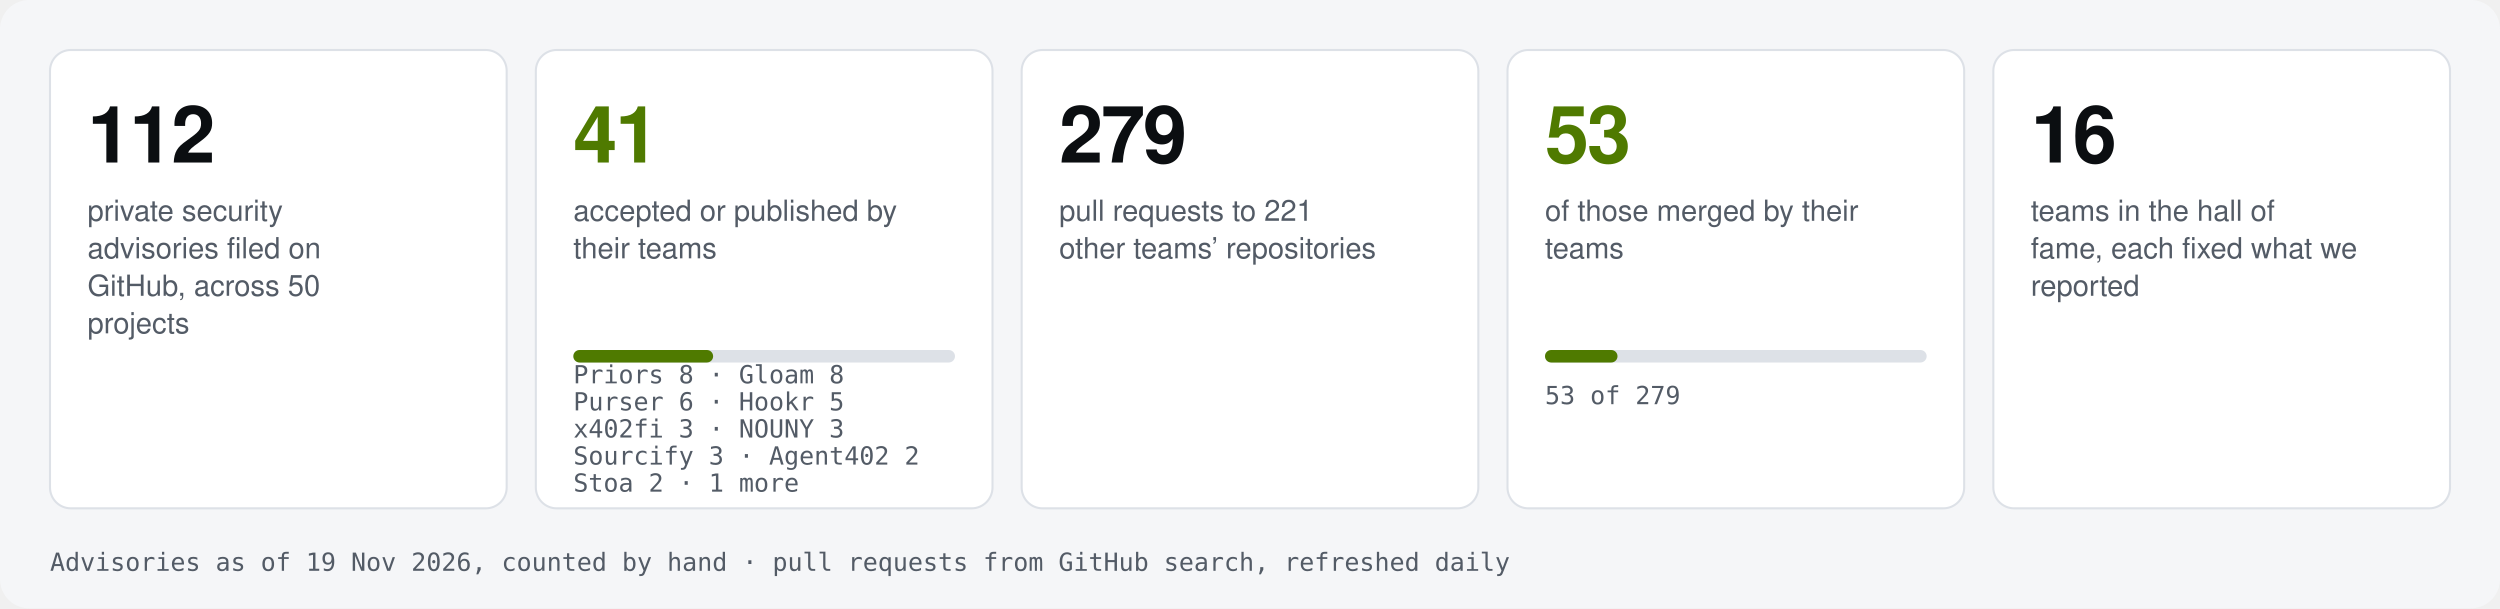
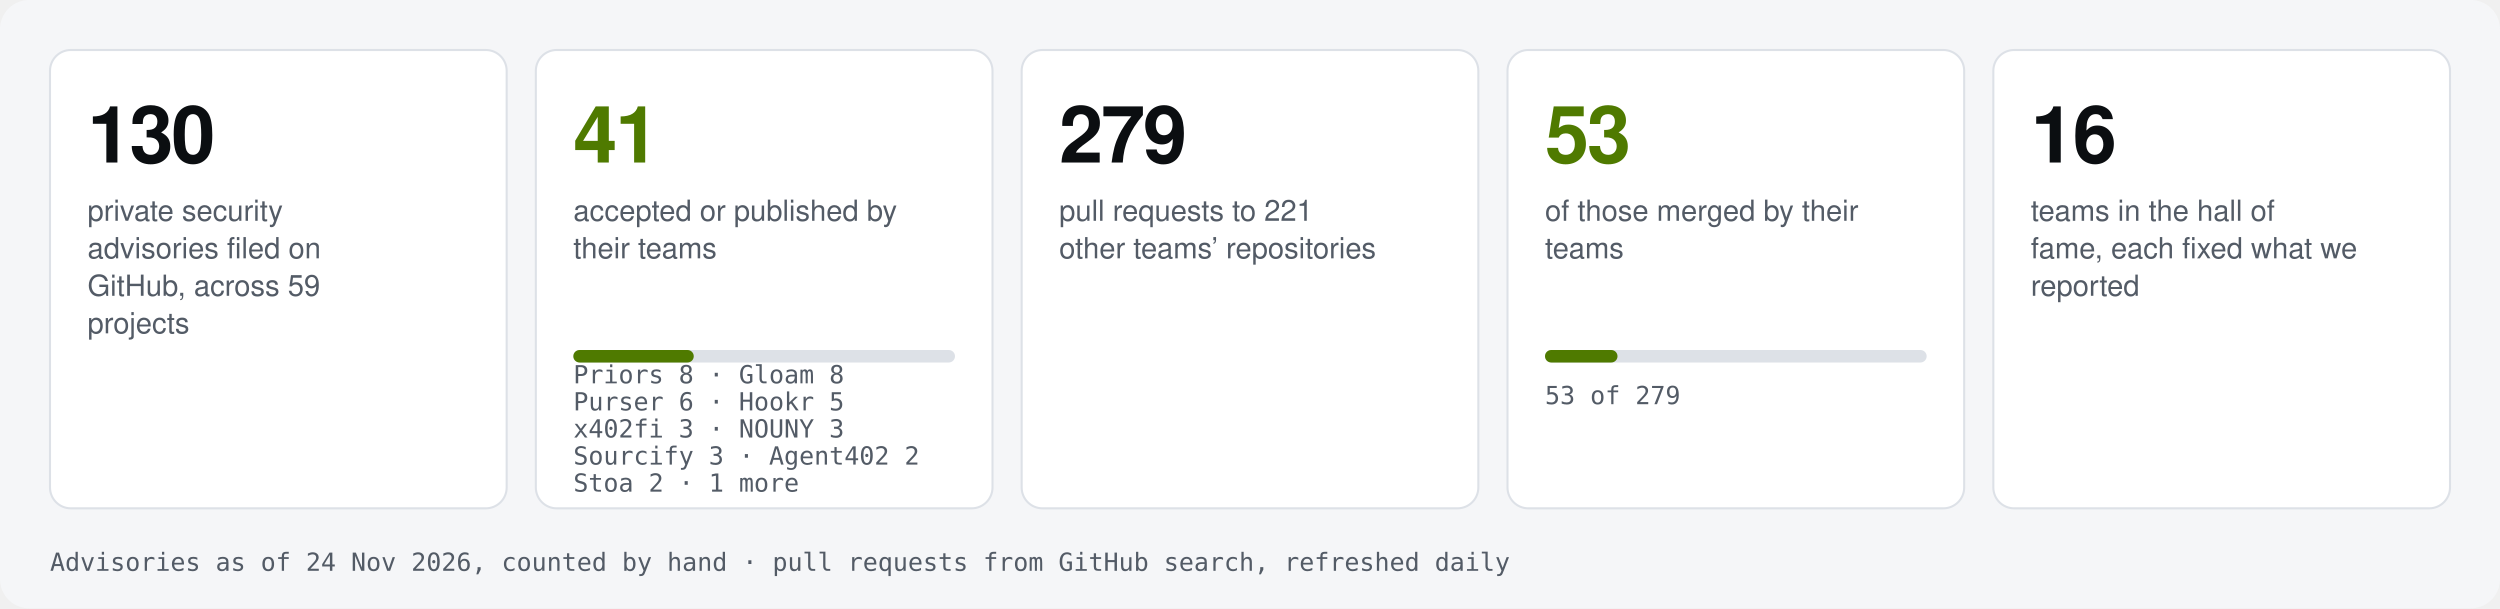
- <svg xmlns="http://www.w3.org/2000/svg" width="1200" height="292" viewBox="0 0 1200 292" role="img" aria-label="112 private security advisories filed on GitHub across 50 projects, 41 accepted or published; 279 pull requests to 221 other teams' repositories, 53 merged; 16 teams in the hall of fame">
+ <svg xmlns="http://www.w3.org/2000/svg" width="1200" height="292" viewBox="0 0 1200 292" role="img" aria-label="130 private security advisories filed on GitHub across 59 projects, 41 accepted or published; 279 pull requests to 221 other teams' repositories, 53 merged; 16 teams in the hall of fame">
  <style>.g{transform-box:fill-box;transform-origin:left;animation:grow 1.2s ease-out both}@keyframes grow{from{transform:scaleX(0)}}@media (prefers-reduced-motion: reduce){*{animation:none!important}}</style>
  <rect width="1200" height="292" rx="14" fill="#F5F6F8" />
  <g>
    <rect x="24.0" y="24" width="219.2" height="220" rx="10" fill="#FFFFFF" stroke="#DDE1E7" />
-     <text x="42.0" y="78" font-family="-apple-system,BlinkMacSystemFont,'Segoe UI',Helvetica,Arial,sans-serif" font-size="38" font-weight="700" letter-spacing="-1" fill="#0B0E11">112</text>
+     <text x="42.0" y="78" font-family="-apple-system,BlinkMacSystemFont,'Segoe UI',Helvetica,Arial,sans-serif" font-size="38" font-weight="700" letter-spacing="-1" fill="#0B0E11">130</text>
    <text x="42.0" y="106" text-anchor="start" font-family="-apple-system,BlinkMacSystemFont,'Segoe UI',Helvetica,Arial,sans-serif" font-size="14" font-weight="400" fill="#535B66">private security</text>
    <text x="42.0" y="124" text-anchor="start" font-family="-apple-system,BlinkMacSystemFont,'Segoe UI',Helvetica,Arial,sans-serif" font-size="14" font-weight="400" fill="#535B66">advisories filed on</text>
-     <text x="42.0" y="142" text-anchor="start" font-family="-apple-system,BlinkMacSystemFont,'Segoe UI',Helvetica,Arial,sans-serif" font-size="14" font-weight="400" fill="#535B66">GitHub, across 50</text>
+     <text x="42.0" y="142" text-anchor="start" font-family="-apple-system,BlinkMacSystemFont,'Segoe UI',Helvetica,Arial,sans-serif" font-size="14" font-weight="400" fill="#535B66">GitHub, across 59</text>
    <text x="42.0" y="160" text-anchor="start" font-family="-apple-system,BlinkMacSystemFont,'Segoe UI',Helvetica,Arial,sans-serif" font-size="14" font-weight="400" fill="#535B66">projects</text>
  </g>
  <g>
    <rect x="257.2" y="24" width="219.2" height="220" rx="10" fill="#FFFFFF" stroke="#DDE1E7" />
    <text x="275.2" y="78" font-family="-apple-system,BlinkMacSystemFont,'Segoe UI',Helvetica,Arial,sans-serif" font-size="38" font-weight="700" letter-spacing="-1" fill="#4F7A00">41</text>
    <text x="275.2" y="106" text-anchor="start" font-family="-apple-system,BlinkMacSystemFont,'Segoe UI',Helvetica,Arial,sans-serif" font-size="14" font-weight="400" fill="#535B66">accepted or published by</text>
    <text x="275.2" y="124" text-anchor="start" font-family="-apple-system,BlinkMacSystemFont,'Segoe UI',Helvetica,Arial,sans-serif" font-size="14" font-weight="400" fill="#535B66">their teams</text>
    <rect x="275.2" y="168" width="183.2" height="6" rx="3" fill="#DDE1E7" />
-     <rect class="g" style="animation-delay:0.35s" x="275.2" y="168" width="67.1" height="6" rx="3" fill="#4F7A00" />
+     <rect class="g" style="animation-delay:0.35s" x="275.2" y="168" width="57.8" height="6" rx="3" fill="#4F7A00" />
    <text x="275.2" y="184" font-family="ui-monospace,SFMono-Regular,'SF Mono',Menlo,Consolas,monospace" font-size="12" fill="#535B66">Priors 8 · Gloam 8</text>
    <text x="275.2" y="197" font-family="ui-monospace,SFMono-Regular,'SF Mono',Menlo,Consolas,monospace" font-size="12" fill="#535B66">Purser 6 · Hookr 5</text>
    <text x="275.2" y="210" font-family="ui-monospace,SFMono-Regular,'SF Mono',Menlo,Consolas,monospace" font-size="12" fill="#535B66">x402fi 3 · NOUNY 3</text>
    <text x="275.2" y="223" font-family="ui-monospace,SFMono-Regular,'SF Mono',Menlo,Consolas,monospace" font-size="12" fill="#535B66">Sourcify 3 · Agent402 2</text>
    <text x="275.2" y="236" font-family="ui-monospace,SFMono-Regular,'SF Mono',Menlo,Consolas,monospace" font-size="12" fill="#535B66">Stoa 2 · 1 more</text>
  </g>
  <g>
    <rect x="490.4" y="24" width="219.2" height="220" rx="10" fill="#FFFFFF" stroke="#DDE1E7" />
    <text x="508.4" y="78" font-family="-apple-system,BlinkMacSystemFont,'Segoe UI',Helvetica,Arial,sans-serif" font-size="38" font-weight="700" letter-spacing="-1" fill="#0B0E11">279</text>
    <text x="508.4" y="106" text-anchor="start" font-family="-apple-system,BlinkMacSystemFont,'Segoe UI',Helvetica,Arial,sans-serif" font-size="14" font-weight="400" fill="#535B66">pull requests to 221</text>
    <text x="508.4" y="124" text-anchor="start" font-family="-apple-system,BlinkMacSystemFont,'Segoe UI',Helvetica,Arial,sans-serif" font-size="14" font-weight="400" fill="#535B66">other teams’ repositories</text>
  </g>
  <g>
    <rect x="723.6" y="24" width="219.2" height="220" rx="10" fill="#FFFFFF" stroke="#DDE1E7" />
    <text x="741.6" y="78" font-family="-apple-system,BlinkMacSystemFont,'Segoe UI',Helvetica,Arial,sans-serif" font-size="38" font-weight="700" letter-spacing="-1" fill="#4F7A00">53</text>
    <text x="741.6" y="106" text-anchor="start" font-family="-apple-system,BlinkMacSystemFont,'Segoe UI',Helvetica,Arial,sans-serif" font-size="14" font-weight="400" fill="#535B66">of those merged by their</text>
    <text x="741.6" y="124" text-anchor="start" font-family="-apple-system,BlinkMacSystemFont,'Segoe UI',Helvetica,Arial,sans-serif" font-size="14" font-weight="400" fill="#535B66">teams</text>
    <rect x="741.6" y="168" width="183.2" height="6" rx="3" fill="#DDE1E7" />
    <rect class="g" style="animation-delay:0.65s" x="741.6" y="168" width="34.8" height="6" rx="3" fill="#4F7A00" />
    <text x="741.6" y="194" font-family="ui-monospace,SFMono-Regular,'SF Mono',Menlo,Consolas,monospace" font-size="12" fill="#535B66">53 of 279</text>
  </g>
  <g>
    <rect x="956.8" y="24" width="219.2" height="220" rx="10" fill="#FFFFFF" stroke="#DDE1E7" />
    <text x="974.8" y="78" font-family="-apple-system,BlinkMacSystemFont,'Segoe UI',Helvetica,Arial,sans-serif" font-size="38" font-weight="700" letter-spacing="-1" fill="#0B0E11">16</text>
    <text x="974.8" y="106" text-anchor="start" font-family="-apple-system,BlinkMacSystemFont,'Segoe UI',Helvetica,Arial,sans-serif" font-size="14" font-weight="400" fill="#535B66">teams in the hall of</text>
    <text x="974.8" y="124" text-anchor="start" font-family="-apple-system,BlinkMacSystemFont,'Segoe UI',Helvetica,Arial,sans-serif" font-size="14" font-weight="400" fill="#535B66">fame, each fixed what we</text>
    <text x="974.8" y="142" text-anchor="start" font-family="-apple-system,BlinkMacSystemFont,'Segoe UI',Helvetica,Arial,sans-serif" font-size="14" font-weight="400" fill="#535B66">reported</text>
  </g>
-   <text x="24" y="274" font-family="ui-monospace,SFMono-Regular,'SF Mono',Menlo,Consolas,monospace" font-size="12" fill="#535B66">Advisories as of 19 Nov 2026, counted by hand · pull requests from GitHub search, refreshed daily</text>
+   <text x="24" y="274" font-family="ui-monospace,SFMono-Regular,'SF Mono',Menlo,Consolas,monospace" font-size="12" fill="#535B66">Advisories as of 24 Nov 2026, counted by hand · pull requests from GitHub search, refreshed daily</text>
</svg>
